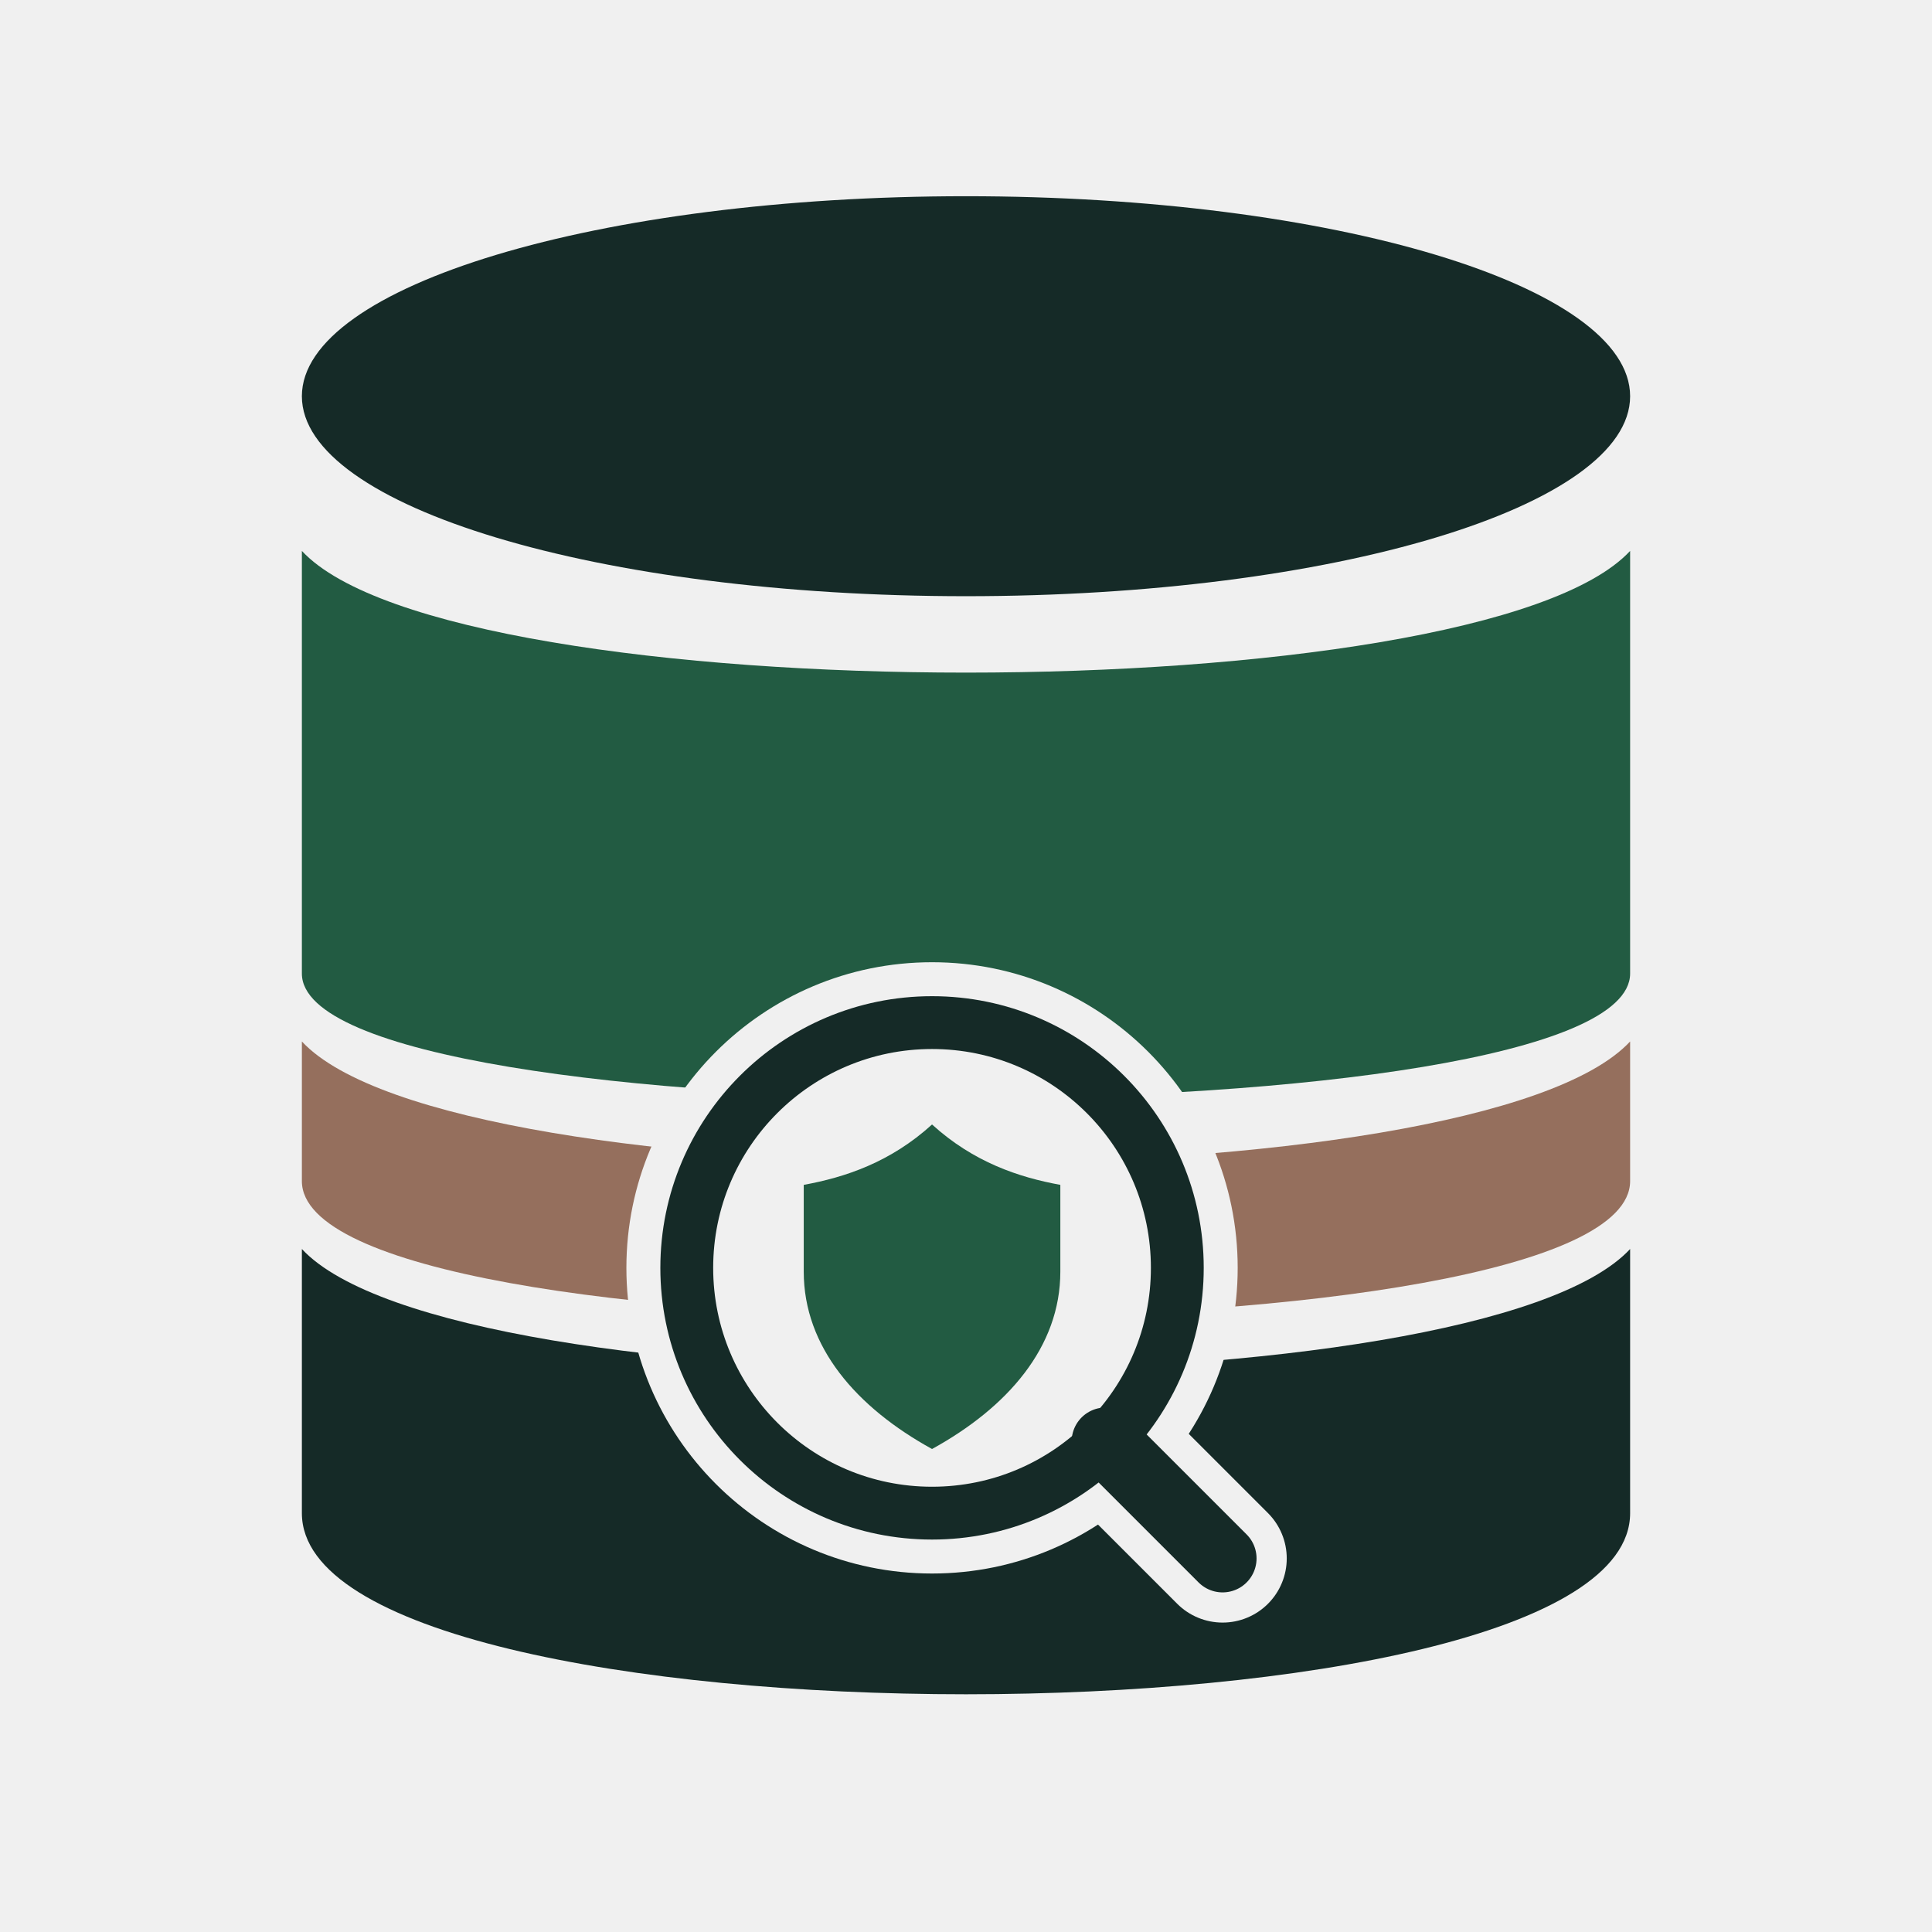
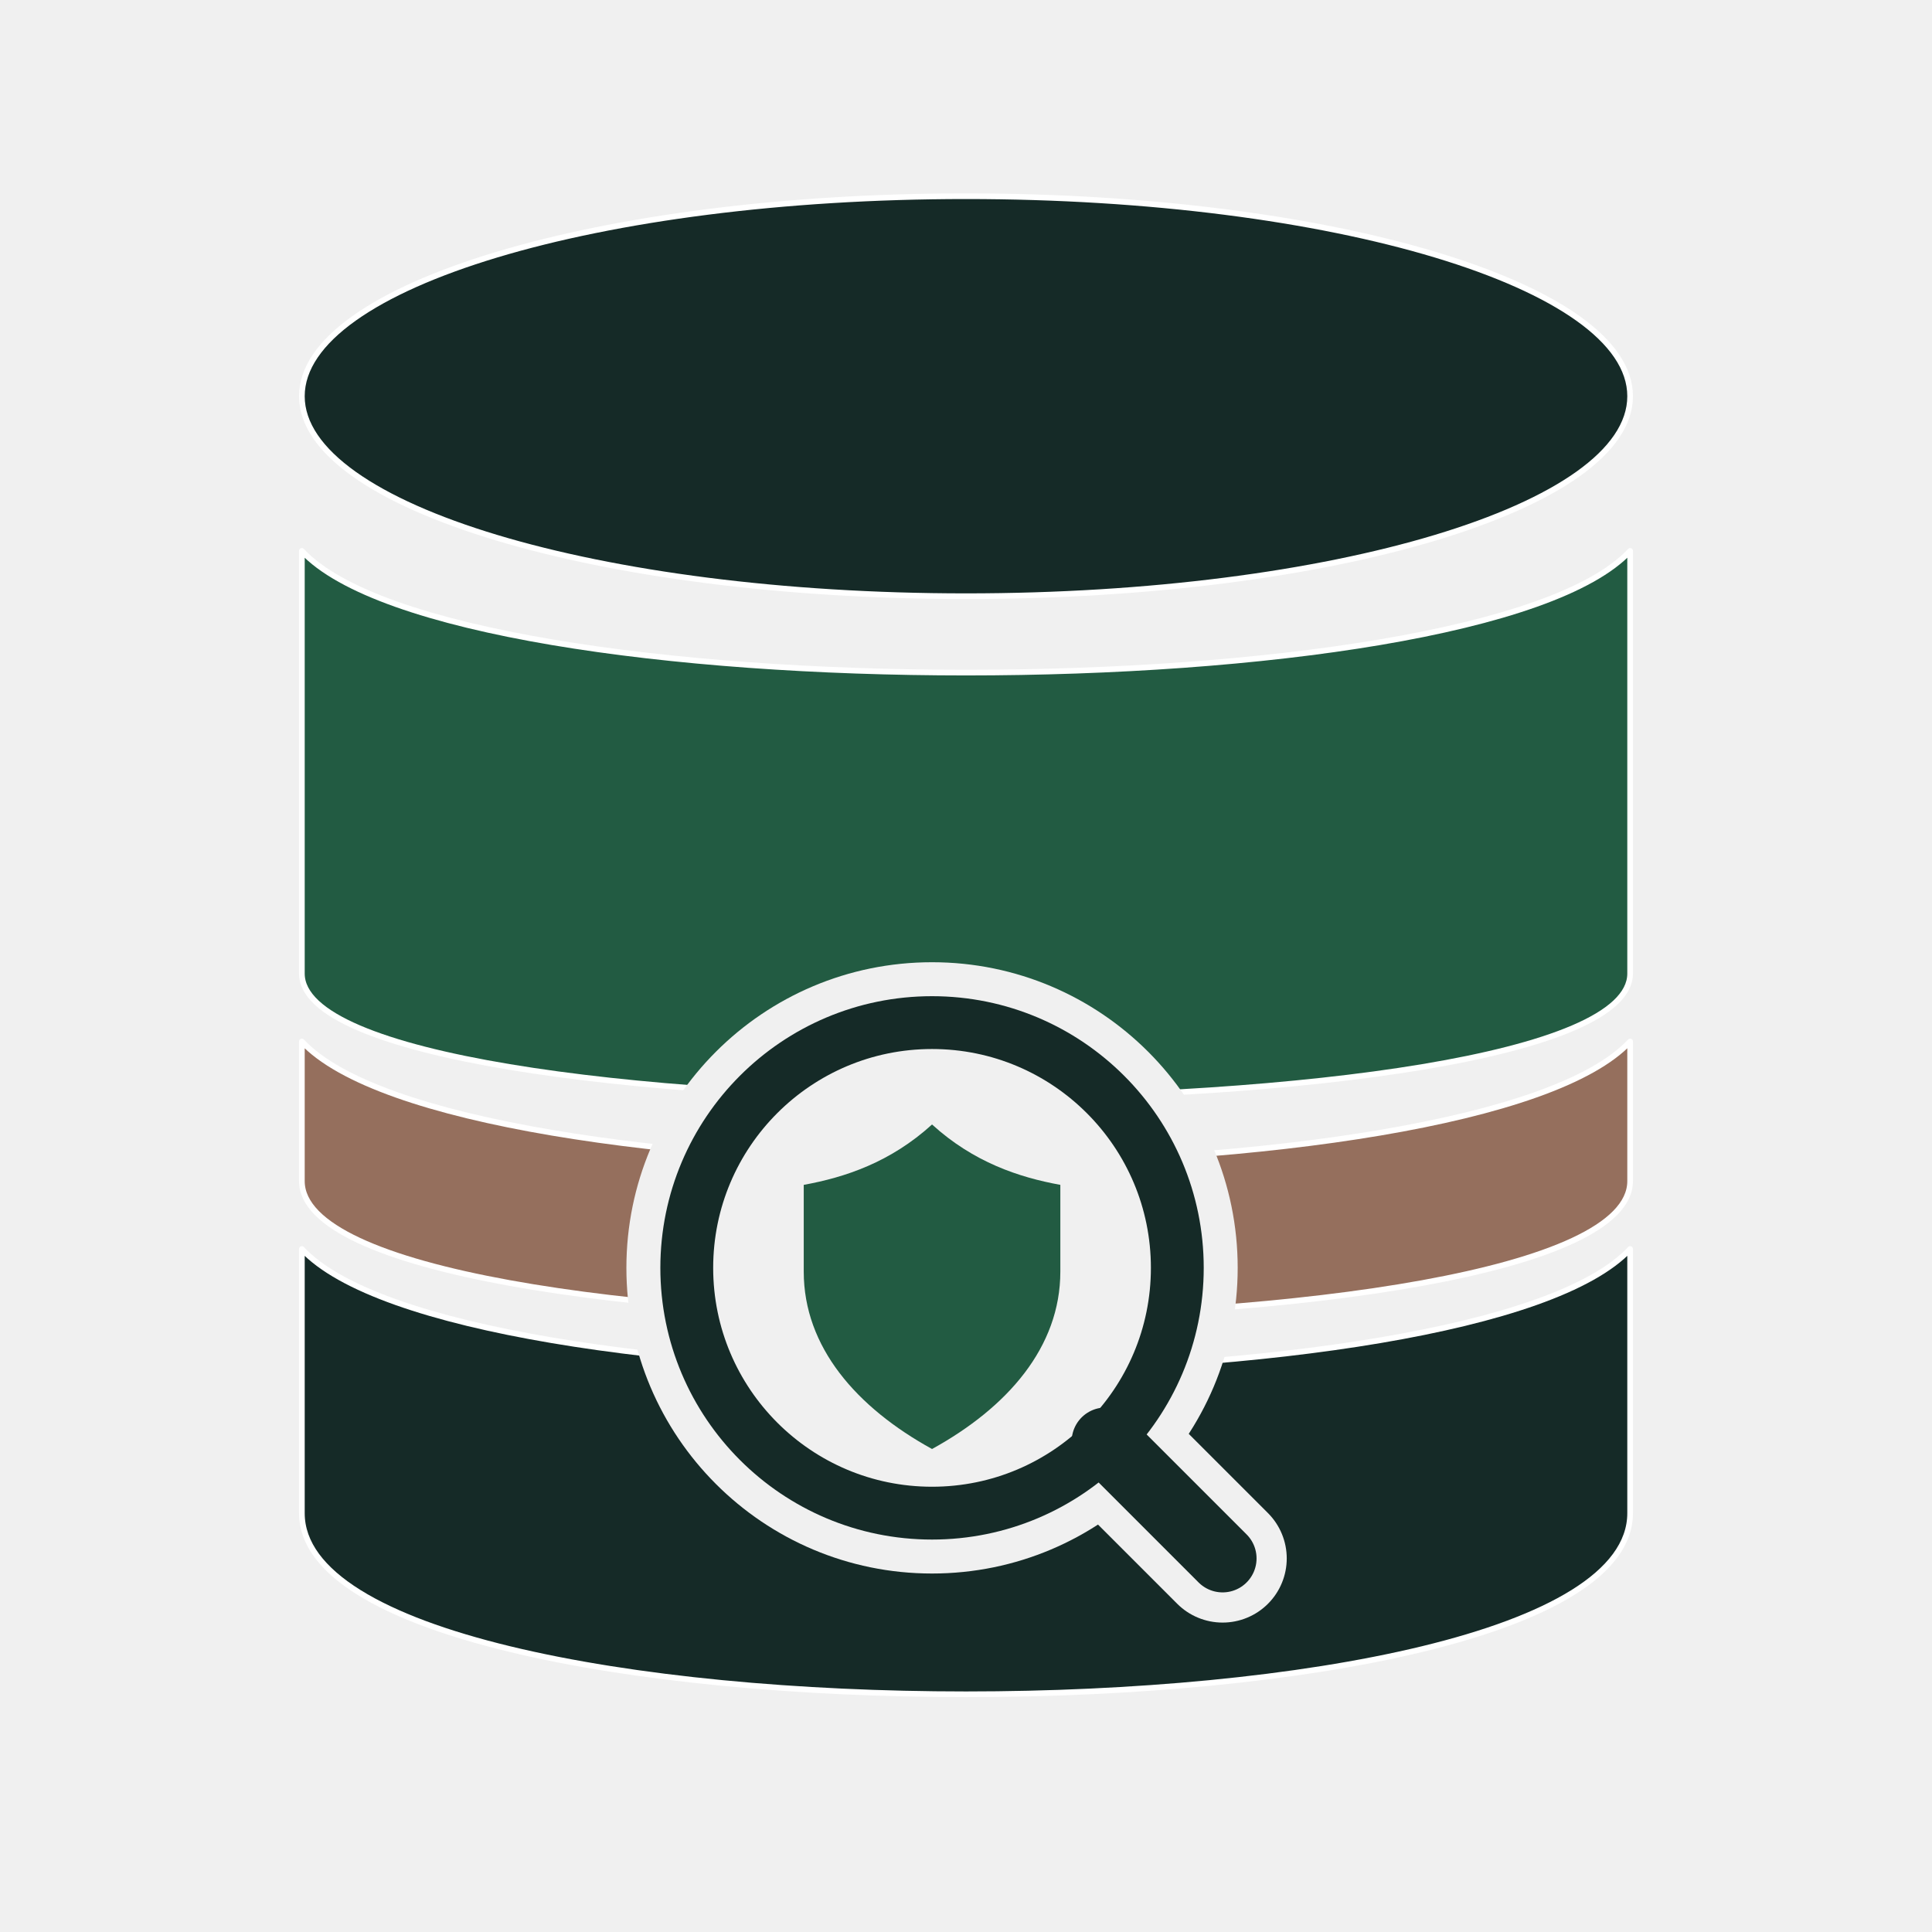
<svg xmlns="http://www.w3.org/2000/svg" viewBox="0 0 512 512" role="img" aria-labelledby="title desc">
  <defs>
    <mask id="inspection" maskUnits="userSpaceOnUse" x="0" y="0" width="512" height="512">
      <path fill="#fff" d="M0 0h512v512H0z" />
      <path d="m293 382 31 31" stroke="#000" stroke-width="34" stroke-linecap="round" />
      <circle cx="247" cy="336" r="81" fill="#000" />
    </mask>
  </defs>
-   <g mask="url(#inspection)">
+   <g mask="url(#inspection)" stroke="#fff" stroke-width="1.5" stroke-linejoin="round">
    <ellipse cx="256" cy="105" rx="176" ry="53" fill="#152a27" />
    <path d="M80 146c40 43 312 43 352 0v112c0 44-352 44-352 0z" fill="#225b42" />
    <path d="M80 276c40 43 312 43 352 0v37c0 48-352 48-352 0z" fill="#956f5d" />
    <path d="M80 331c40 43 312 43 352 0v70c0 64-352 64-352 0z" fill="#152a27" />
  </g>
  <path d="m293 382 31 31" fill="none" stroke="#152a27" stroke-width="18" stroke-linecap="round" />
  <circle cx="247" cy="336" r="65" fill="none" stroke="#152a27" stroke-width="14" />
  <path d="M247 298c11 10 23 14 34 16v23c0 20-14 36-34 47-20-11-34-27-34-47v-23c11-2 23-6 34-16z" fill="#225b42" />
</svg>
